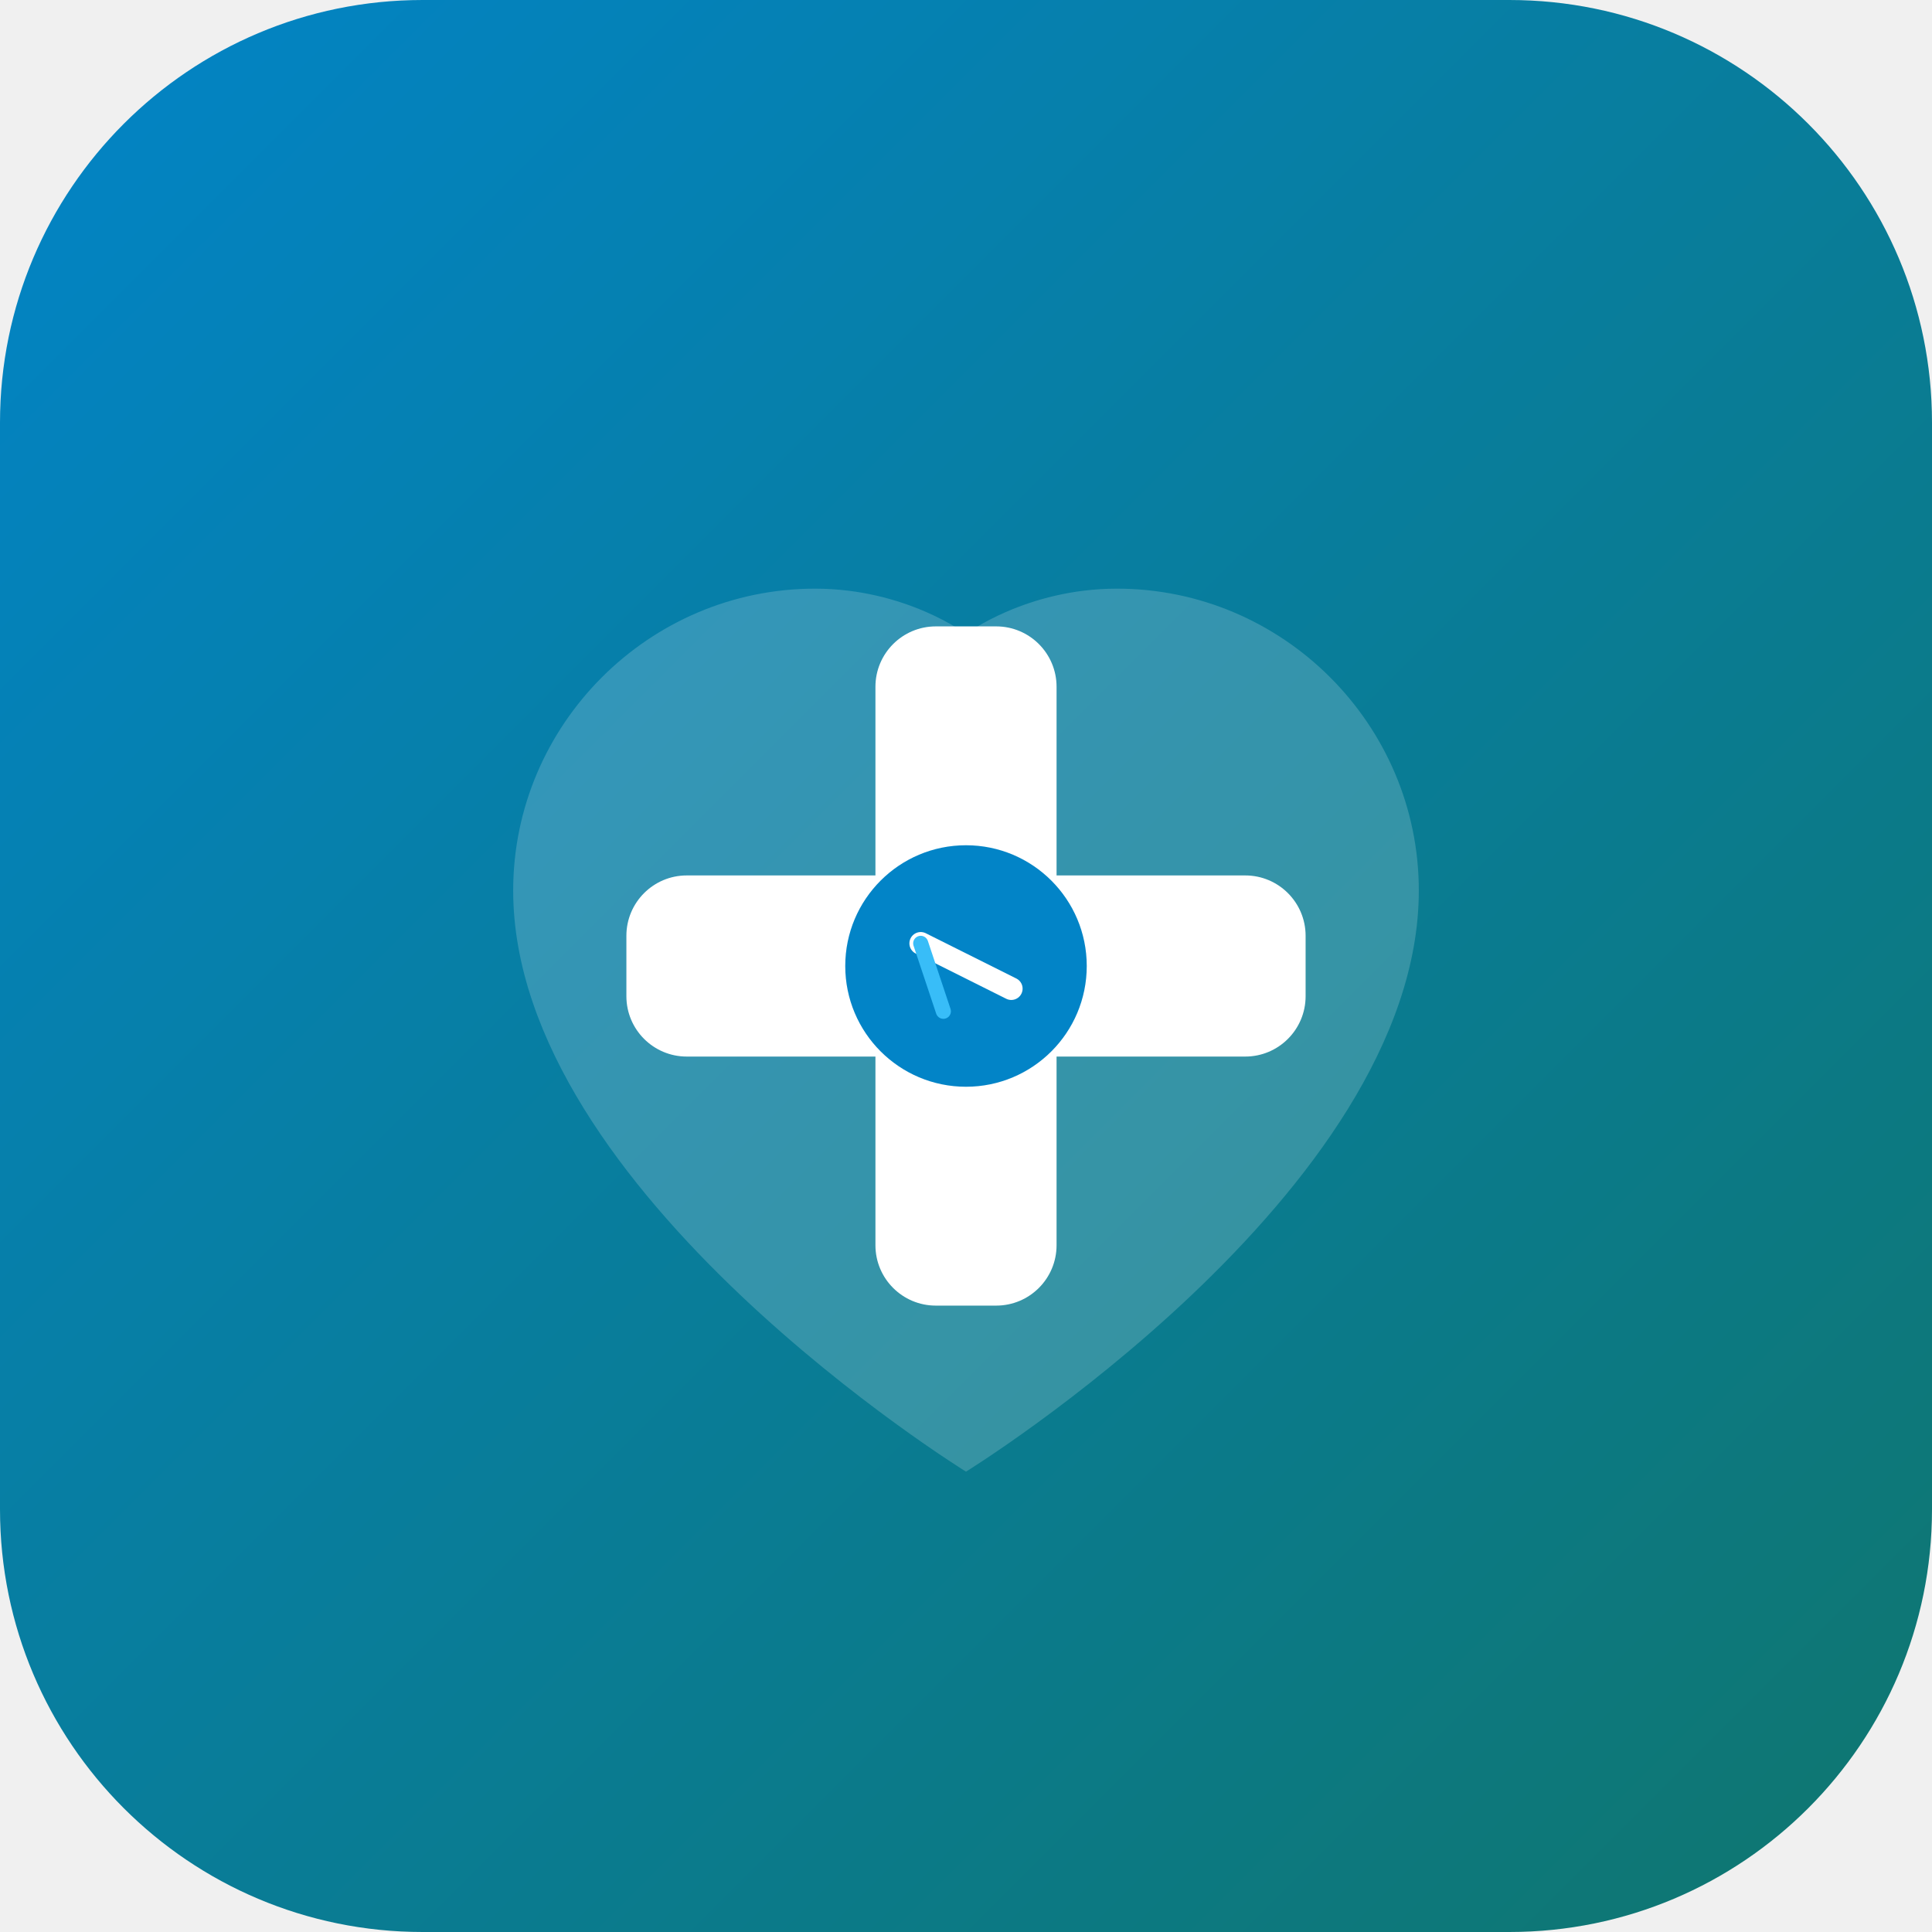
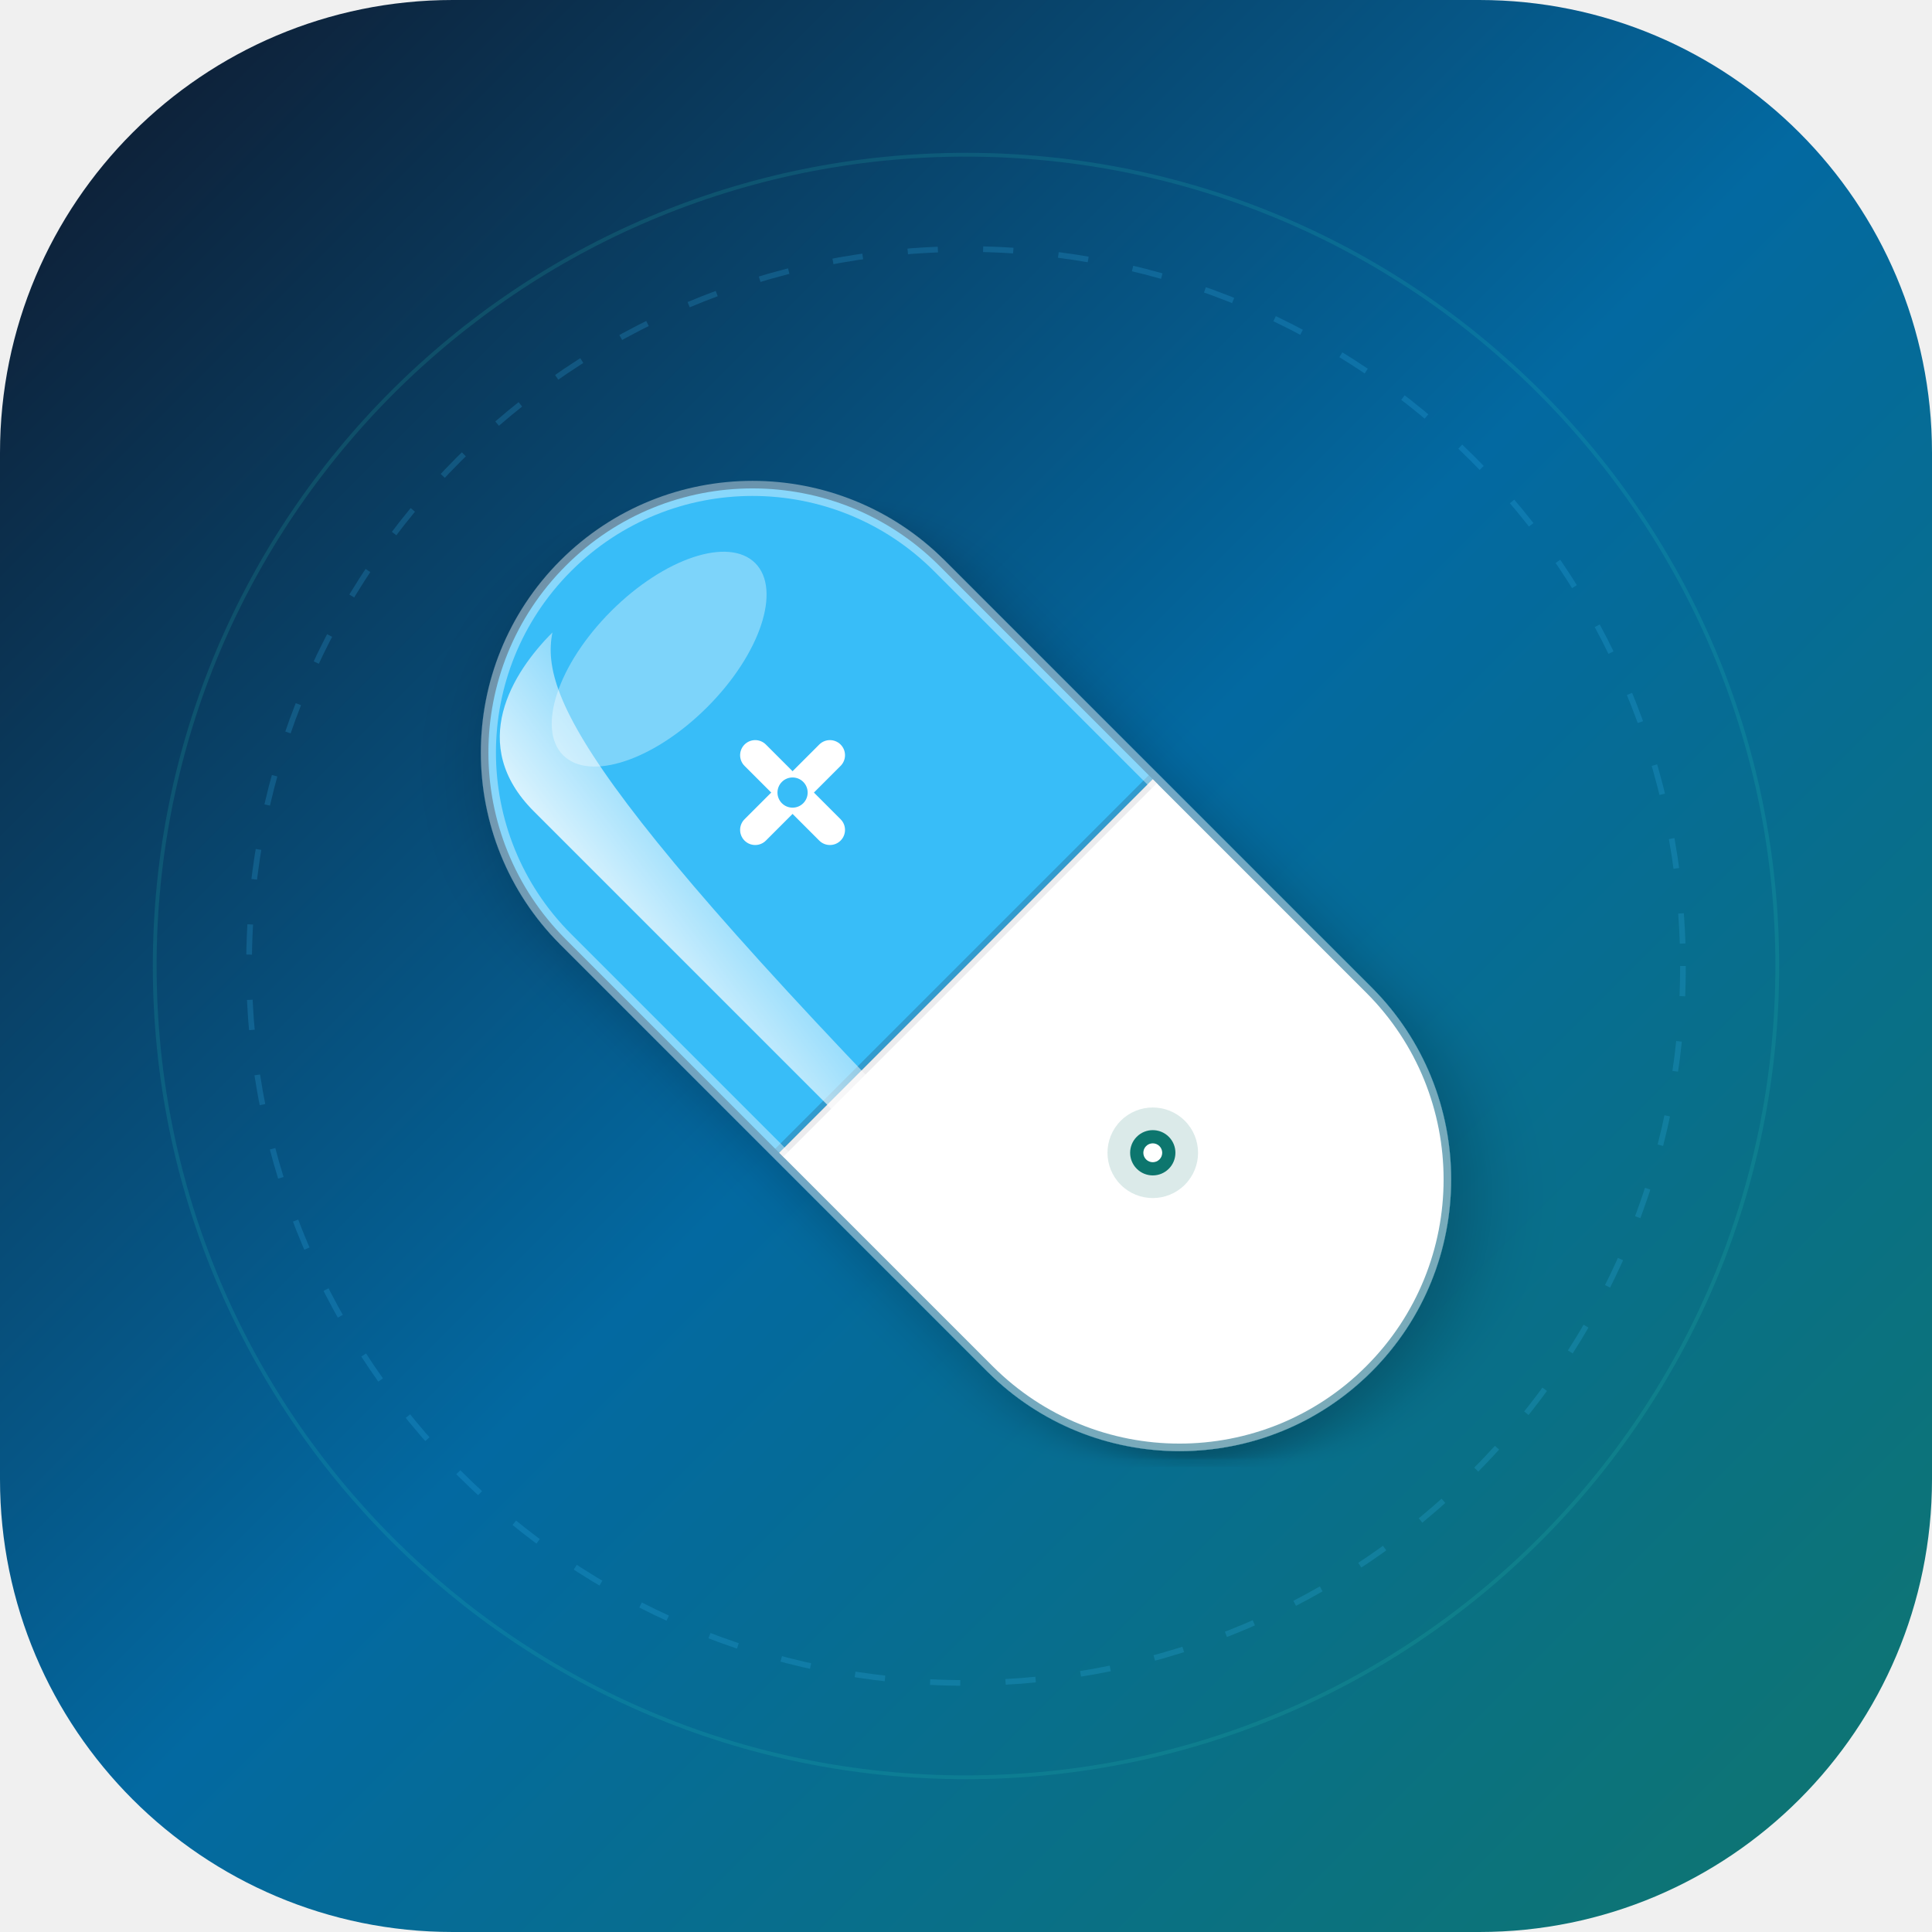
<svg xmlns="http://www.w3.org/2000/svg" viewBox="0 0 512 512" fill="none">
  <defs>
-     <linearGradient id="primaryGrad" x1="0" y1="0" x2="512" y2="512" gradientUnits="userSpaceOnUse">
-       <stop offset="0%" stop-color="#0284c7" />
+     <linearGradient id="bgGrad" x1="0" y1="0" x2="512" y2="512" gradientUnits="userSpaceOnUse">
+       <stop offset="0%" stop-color="#0f172a" />
+       <stop offset="50%" stop-color="#0369a1" />
      <stop offset="100%" stop-color="#0f766e" />
    </linearGradient>
-     <linearGradient id="pillGrad" x1="160" y1="160" x2="352" y2="352" gradientUnits="userSpaceOnUse">
+     <linearGradient id="capsuleSky" x1="140" y1="140" x2="280" y2="280" gradientUnits="userSpaceOnUse">
      <stop offset="0%" stop-color="#38bdf8" />
-       <stop offset="100%" stop-color="#2dd4bf" />
+       <stop offset="60%" stop-color="#0284c7" />
+       <stop offset="100%" stop-color="#0369a1" />
    </linearGradient>
+     <linearGradient id="capsuleTeal" x1="240" y1="240" x2="380" y2="380" gradientUnits="userSpaceOnUse">
+       <stop offset="0%" stop-color="#ffffff" />
+       <stop offset="40%" stop-color="#f0fdfa" />
+       <stop offset="100%" stop-color="#14b8a6" />
+     </linearGradient>
+     <linearGradient id="glossGrad" x1="0" y1="0" x2="1" y2="1">
+       <stop offset="0%" stop-color="#ffffff" stop-opacity="0.85" />
+       <stop offset="100%" stop-color="#ffffff" stop-opacity="0" />
+     </linearGradient>
+     <filter id="dropShadow" x="-20%" y="-20%" width="140%" height="140%">
+       <feDropShadow dx="0" dy="16" stdDeviation="24" flood-color="#0284c7" flood-opacity="0.35" />
+       <feDropShadow dx="0" dy="6" stdDeviation="8" flood-color="#000000" flood-opacity="0.25" />
+     </filter>
+     <clipPath id="pillClip">
+       <rect x="-70" y="-150" width="140" height="300" rx="70" />
+     </clipPath>
  </defs>
-   <rect width="512" height="512" rx="112" fill="url(#primaryGrad)" />
-   <path d="M256 390s-120-74-120-154c0-44 36-80 80-80 24 0 40 12 40 12s16-12 40-12c44 0 80 36 80 80 0 80-120 154-120 154z" fill="#ffffff" fill-opacity="0.18" />
-   <g transform="translate(256, 256)">
-     <rect x="-24" y="-90" width="48" height="180" rx="16" fill="#ffffff" />
-     <rect x="-90" y="-24" width="180" height="48" rx="16" fill="#ffffff" />
-     <circle cx="0" cy="0" r="32" fill="#0284c7" />
-     <path d="M-12 -6L12 6" stroke="#ffffff" stroke-width="6" stroke-linecap="round" />
-     <path d="M-6 12L-12 -6" stroke="#38bdf8" stroke-width="4" stroke-linecap="round" />
+   <rect width="512" height="512" rx="120" fill="url(#bgGrad)" />
+   <circle cx="256" cy="256" r="190" stroke="#38bdf8" stroke-width="1.5" stroke-opacity="0.2" stroke-dasharray="8 12" />
+   <circle cx="256" cy="256" r="215" stroke="#2dd4bf" stroke-width="1" stroke-opacity="0.15" />
+   <g transform="translate(256, 256) rotate(-45)" filter="url(#dropShadow)">
+     <g clip-path="url(#pillClip)">
+       <rect x="-75" y="-155" width="150" height="155" fill="url(#capsuleSky)" />
+       <rect x="-75" y="0" width="150" height="155" fill="url(#capsuleTeal)" />
+       <line x1="-75" y1="0" x2="75" y2="0" stroke="#0f172a" stroke-opacity="0.2" stroke-width="3" />
+       <line x1="-75" y1="1" x2="75" y2="1" stroke="#ffffff" stroke-opacity="0.6" stroke-width="2" />
+       <path d="M-52 -110 C-52 -135 -30 -140 -15 -140 C-30 -130 -40 -100 -40 80 C-40 120 -30 130 -15 140 C-40 135 -52 110 -52 80 Z" fill="url(#glossGrad)" />
+       <ellipse cx="0" cy="-115" rx="36" ry="18" fill="#ffffff" fill-opacity="0.35" />
+     </g>
+     <rect x="-70" y="-150" width="140" height="300" rx="70" fill="none" stroke="#ffffff" stroke-width="4" stroke-opacity="0.4" />
+     <g transform="translate(0, -65)">
+       <rect x="-4" y="-18" width="8" height="36" rx="4" fill="#ffffff" />
+       <rect x="-18" y="-4" width="36" height="8" rx="4" fill="#ffffff" />
+       <circle cx="0" cy="0" r="4" fill="#38bdf8" />
+     </g>
+     <g transform="translate(0, 70)">
+       <circle cx="0" cy="0" r="12" fill="#0f766e" fill-opacity="0.15" />
+       <circle cx="0" cy="0" r="6" fill="#0f766e" />
+       <circle cx="0" cy="0" r="2.5" fill="#ffffff" />
+     </g>
  </g>
</svg>
